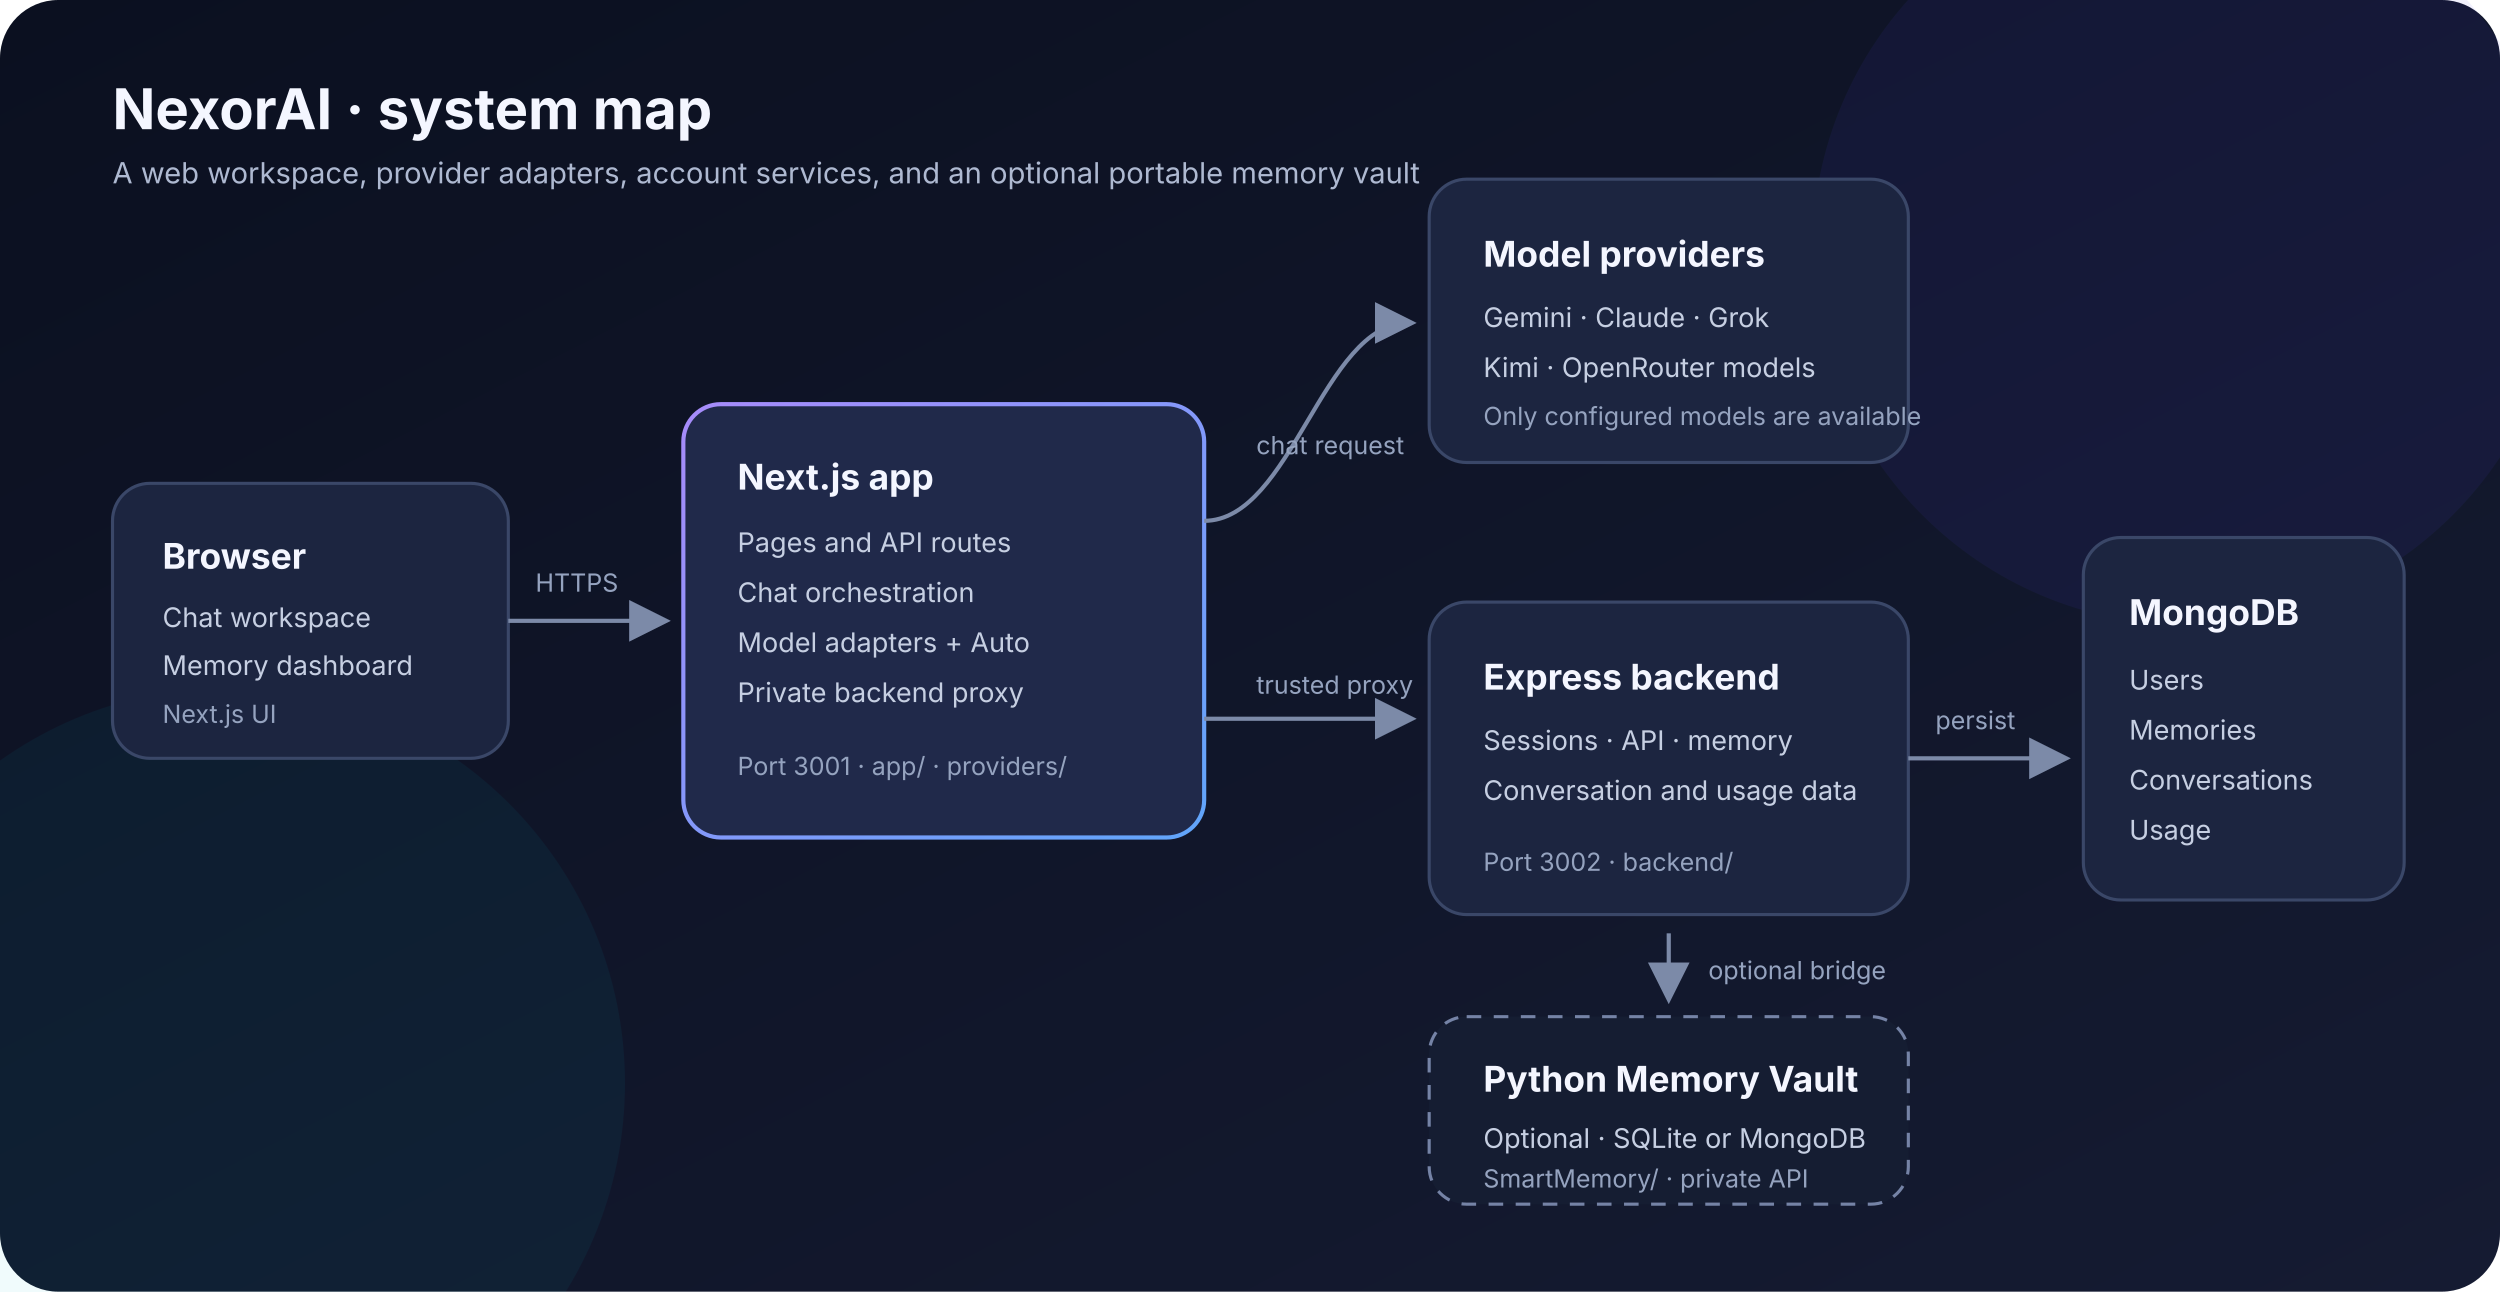
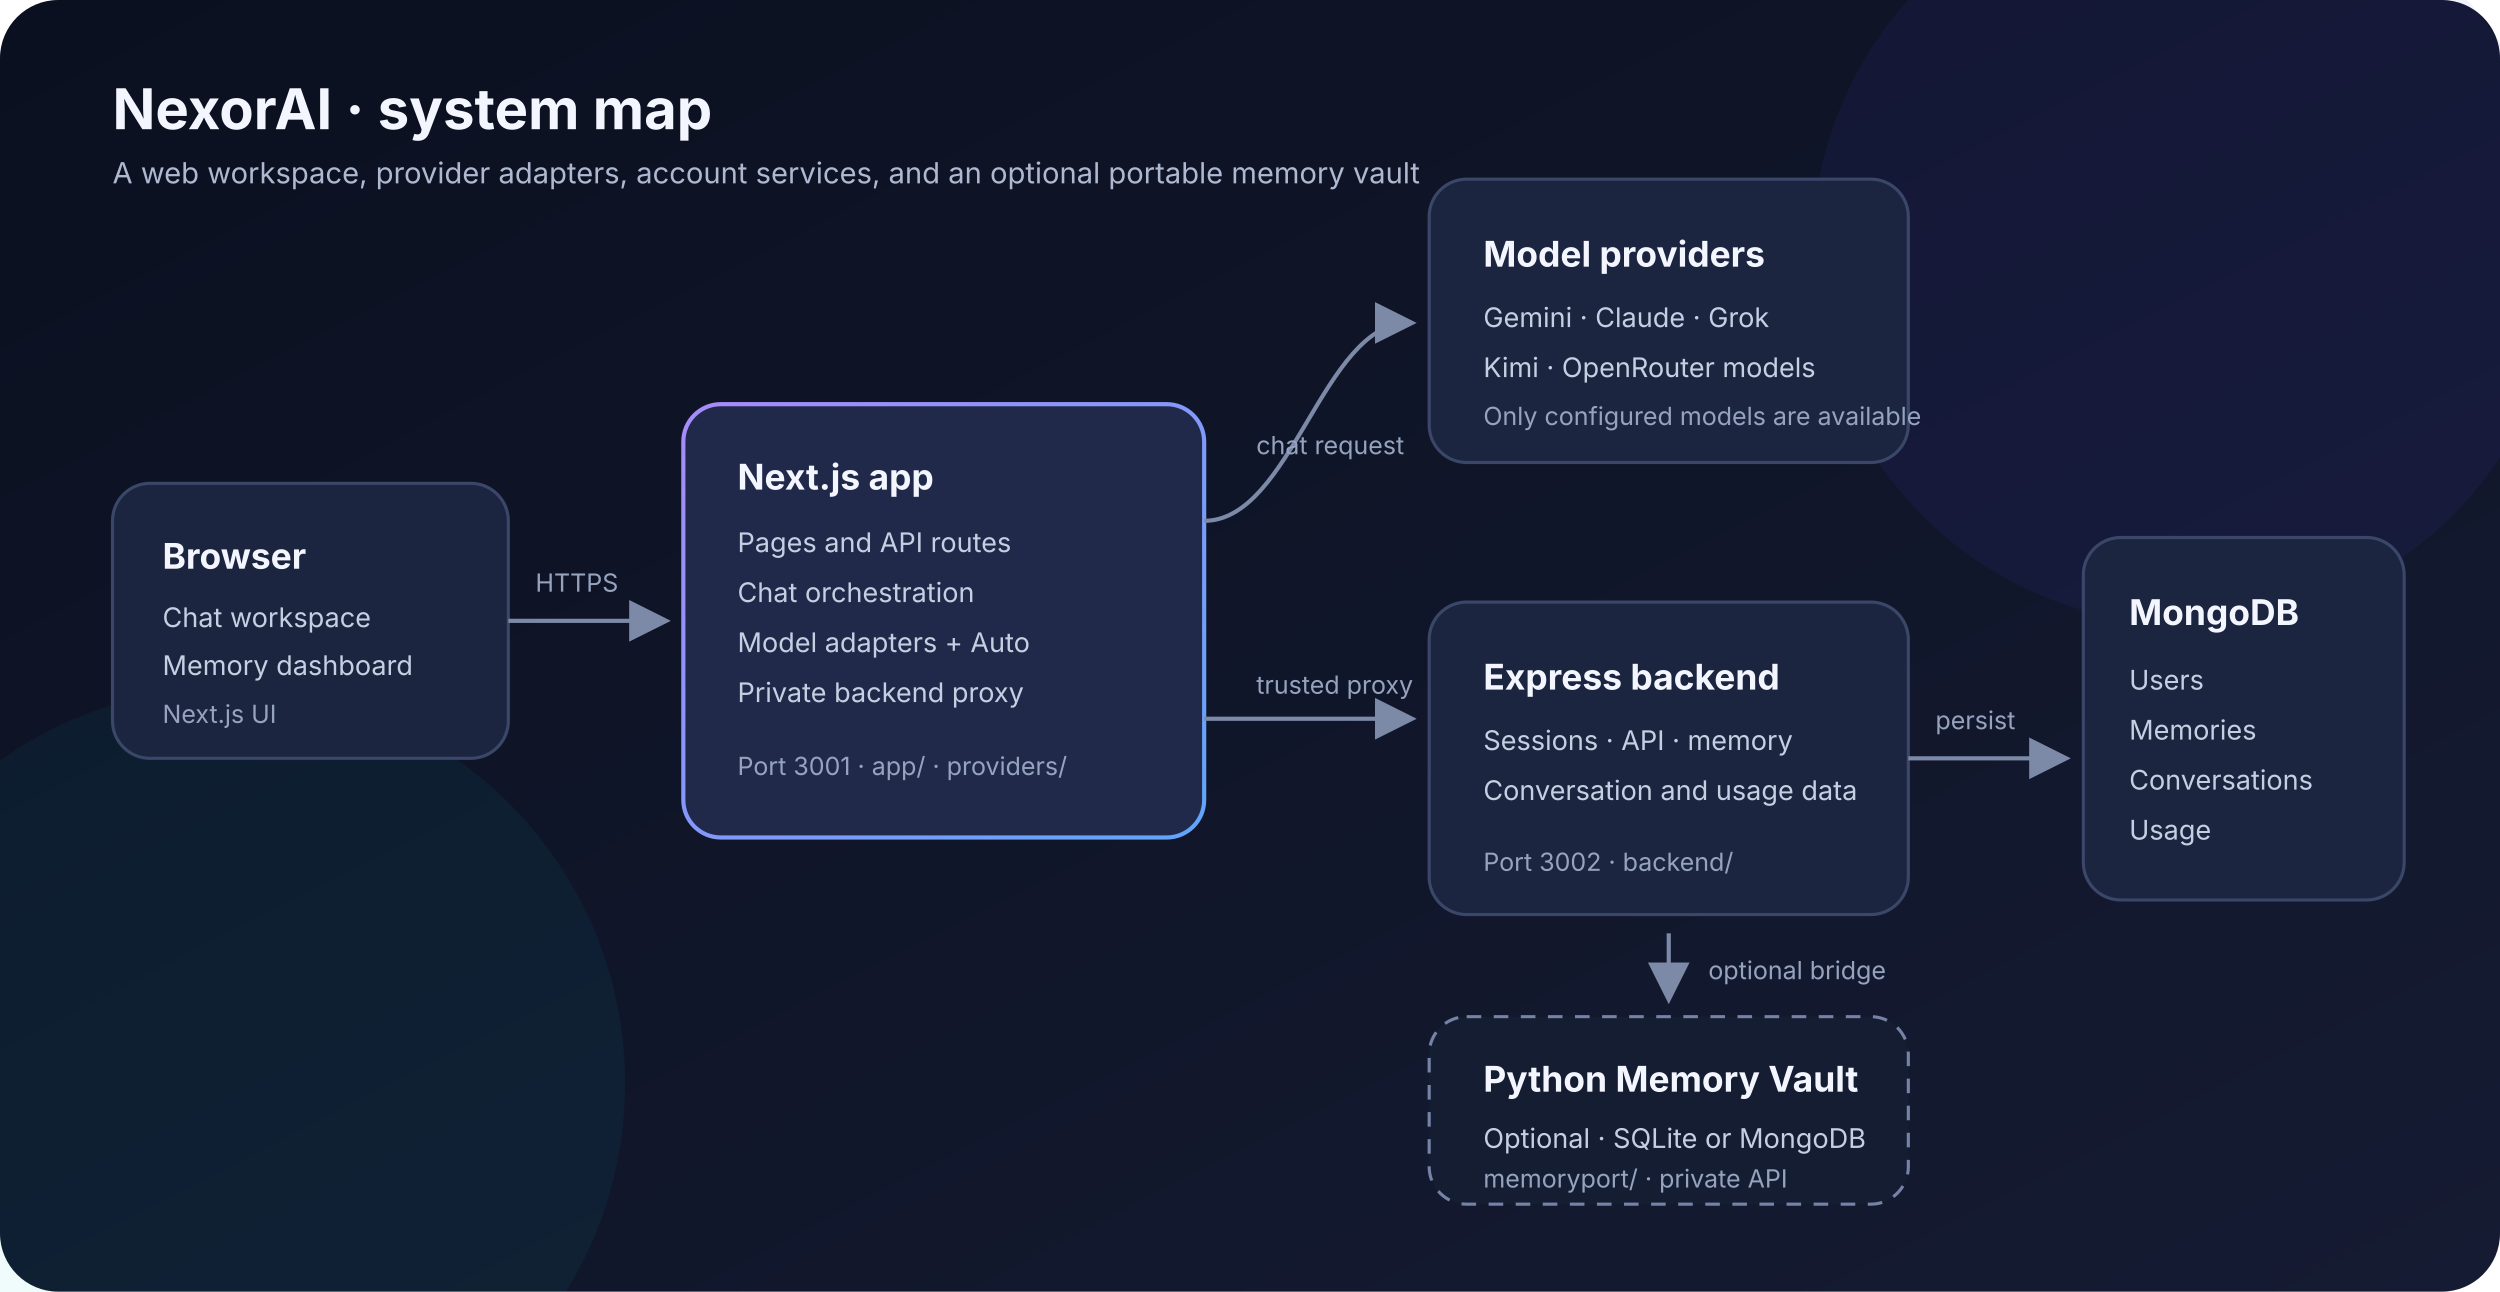
<svg xmlns="http://www.w3.org/2000/svg" width="1200" height="620" viewBox="0 0 1200 620" role="img" aria-labelledby="title desc">
  <defs>
    <linearGradient id="bg" x1="0" y1="0" x2="1" y2="1">
      <stop offset="0" stop-color="#0b1020" />
      <stop offset="1" stop-color="#151b32" />
    </linearGradient>
    <linearGradient id="accent" x1="0" y1="0" x2="1" y2="1">
      <stop offset="0" stop-color="#a78bfa" />
      <stop offset="1" stop-color="#60a5fa" />
    </linearGradient>
    <marker id="arrow" markerWidth="10" markerHeight="10" refX="8" refY="5" orient="auto">
      <path d="M0 0 10 5 0 10Z" fill="#7c8aa8" />
    </marker>
    <style>
      .title{font:700 27px Inter,ui-sans-serif,system-ui,sans-serif;fill:#f4f6ff}
      .subtitle{font:14px Inter,ui-sans-serif,system-ui,sans-serif;fill:#aeb9d1}
      .head{font:700 17px Inter,ui-sans-serif,system-ui,sans-serif;fill:#f4f6ff}
      .label{font:13px Inter,ui-sans-serif,system-ui,sans-serif;fill:#c6cfe2}
      .small{font:12px Inter,ui-sans-serif,system-ui,sans-serif;fill:#95a3bf}
      .box{fill:#1c2540;stroke:#3a4768;stroke-width:1.5}
      .optional{fill:#151d32;stroke:#7583a6;stroke-width:1.5;stroke-dasharray:7 6}
      .line{fill:none;stroke:#7c8aa8;stroke-width:2;marker-end:url(#arrow)}
    </style>
  </defs>
  <rect width="1200" height="620" rx="28" fill="url(#bg)" />
  <circle cx="1050" cy="120" r="180" fill="#4f46e5" opacity=".08" />
  <circle cx="110" cy="520" r="190" fill="#06b6d4" opacity=".06" />
  <text x="54" y="62" class="title">NexorAI · system map</text>
  <text x="54" y="88" class="subtitle">A web workspace, provider adapters, account services, and an optional portable memory vault</text>
  <rect x="54" y="232" width="190" height="132" rx="18" class="box" />
  <text x="78" y="273" class="head">Browser</text>
  <text x="78" y="301" class="label">Chat workspace</text>
  <text x="78" y="324" class="label">Memory dashboard</text>
  <text x="78" y="347" class="small">Next.js UI</text>
  <rect x="328" y="194" width="250" height="208" rx="18" fill="#20294a" stroke="url(#accent)" stroke-width="2" />
  <text x="354" y="235" class="head">Next.js app</text>
  <text x="354" y="265" class="label">Pages and API routes</text>
  <text x="354" y="289" class="label">Chat orchestration</text>
  <text x="354" y="313" class="label">Model adapters + Auto</text>
  <text x="354" y="337" class="label">Private backend proxy</text>
  <text x="354" y="372" class="small">Port 3001 · app/ · providers/</text>
  <rect x="686" y="86" width="230" height="136" rx="18" class="box" />
  <text x="712" y="128" class="head">Model providers</text>
  <text x="712" y="157" class="label">Gemini · Claude · Grok</text>
  <text x="712" y="181" class="label">Kimi · OpenRouter models</text>
  <text x="712" y="204" class="small">Only configured models are available</text>
  <rect x="686" y="289" width="230" height="150" rx="18" class="box" />
  <text x="712" y="331" class="head">Express backend</text>
  <text x="712" y="360" class="label">Sessions · API · memory</text>
  <text x="712" y="384" class="label">Conversation and usage data</text>
  <text x="712" y="418" class="small">Port 3002 · backend/</text>
  <rect x="1000" y="258" width="154" height="174" rx="18" class="box" />
  <text x="1022" y="300" class="head">MongoDB</text>
  <text x="1022" y="331" class="label">Users</text>
  <text x="1022" y="355" class="label">Memories</text>
  <text x="1022" y="379" class="label">Conversations</text>
  <text x="1022" y="403" class="label">Usage</text>
  <rect x="686" y="488" width="230" height="90" rx="18" class="optional" />
  <text x="712" y="524" class="head">Python Memory Vault</text>
  <text x="712" y="551" class="label">Optional · SQLite or MongoDB</text>
-   <text x="712" y="570" class="small">SmartMemory/ · private API</text>
+   <text x="712" y="570" class="small">memoryport/ · private API</text>
  <path d="M244 298H318" class="line" />
  <path d="M578 250C620 250 635 155 676 155" class="line" />
  <path d="M578 345H676" class="line" />
  <path d="M916 364H990" class="line" />
  <path d="M801 448V478" class="line" />
  <text x="257" y="284" class="small">HTTPS</text>
  <text x="603" y="218" class="small">chat request</text>
  <text x="603" y="333" class="small">trusted proxy</text>
  <text x="929" y="350" class="small">persist</text>
  <text x="820" y="470" class="small">optional bridge</text>
</svg>
